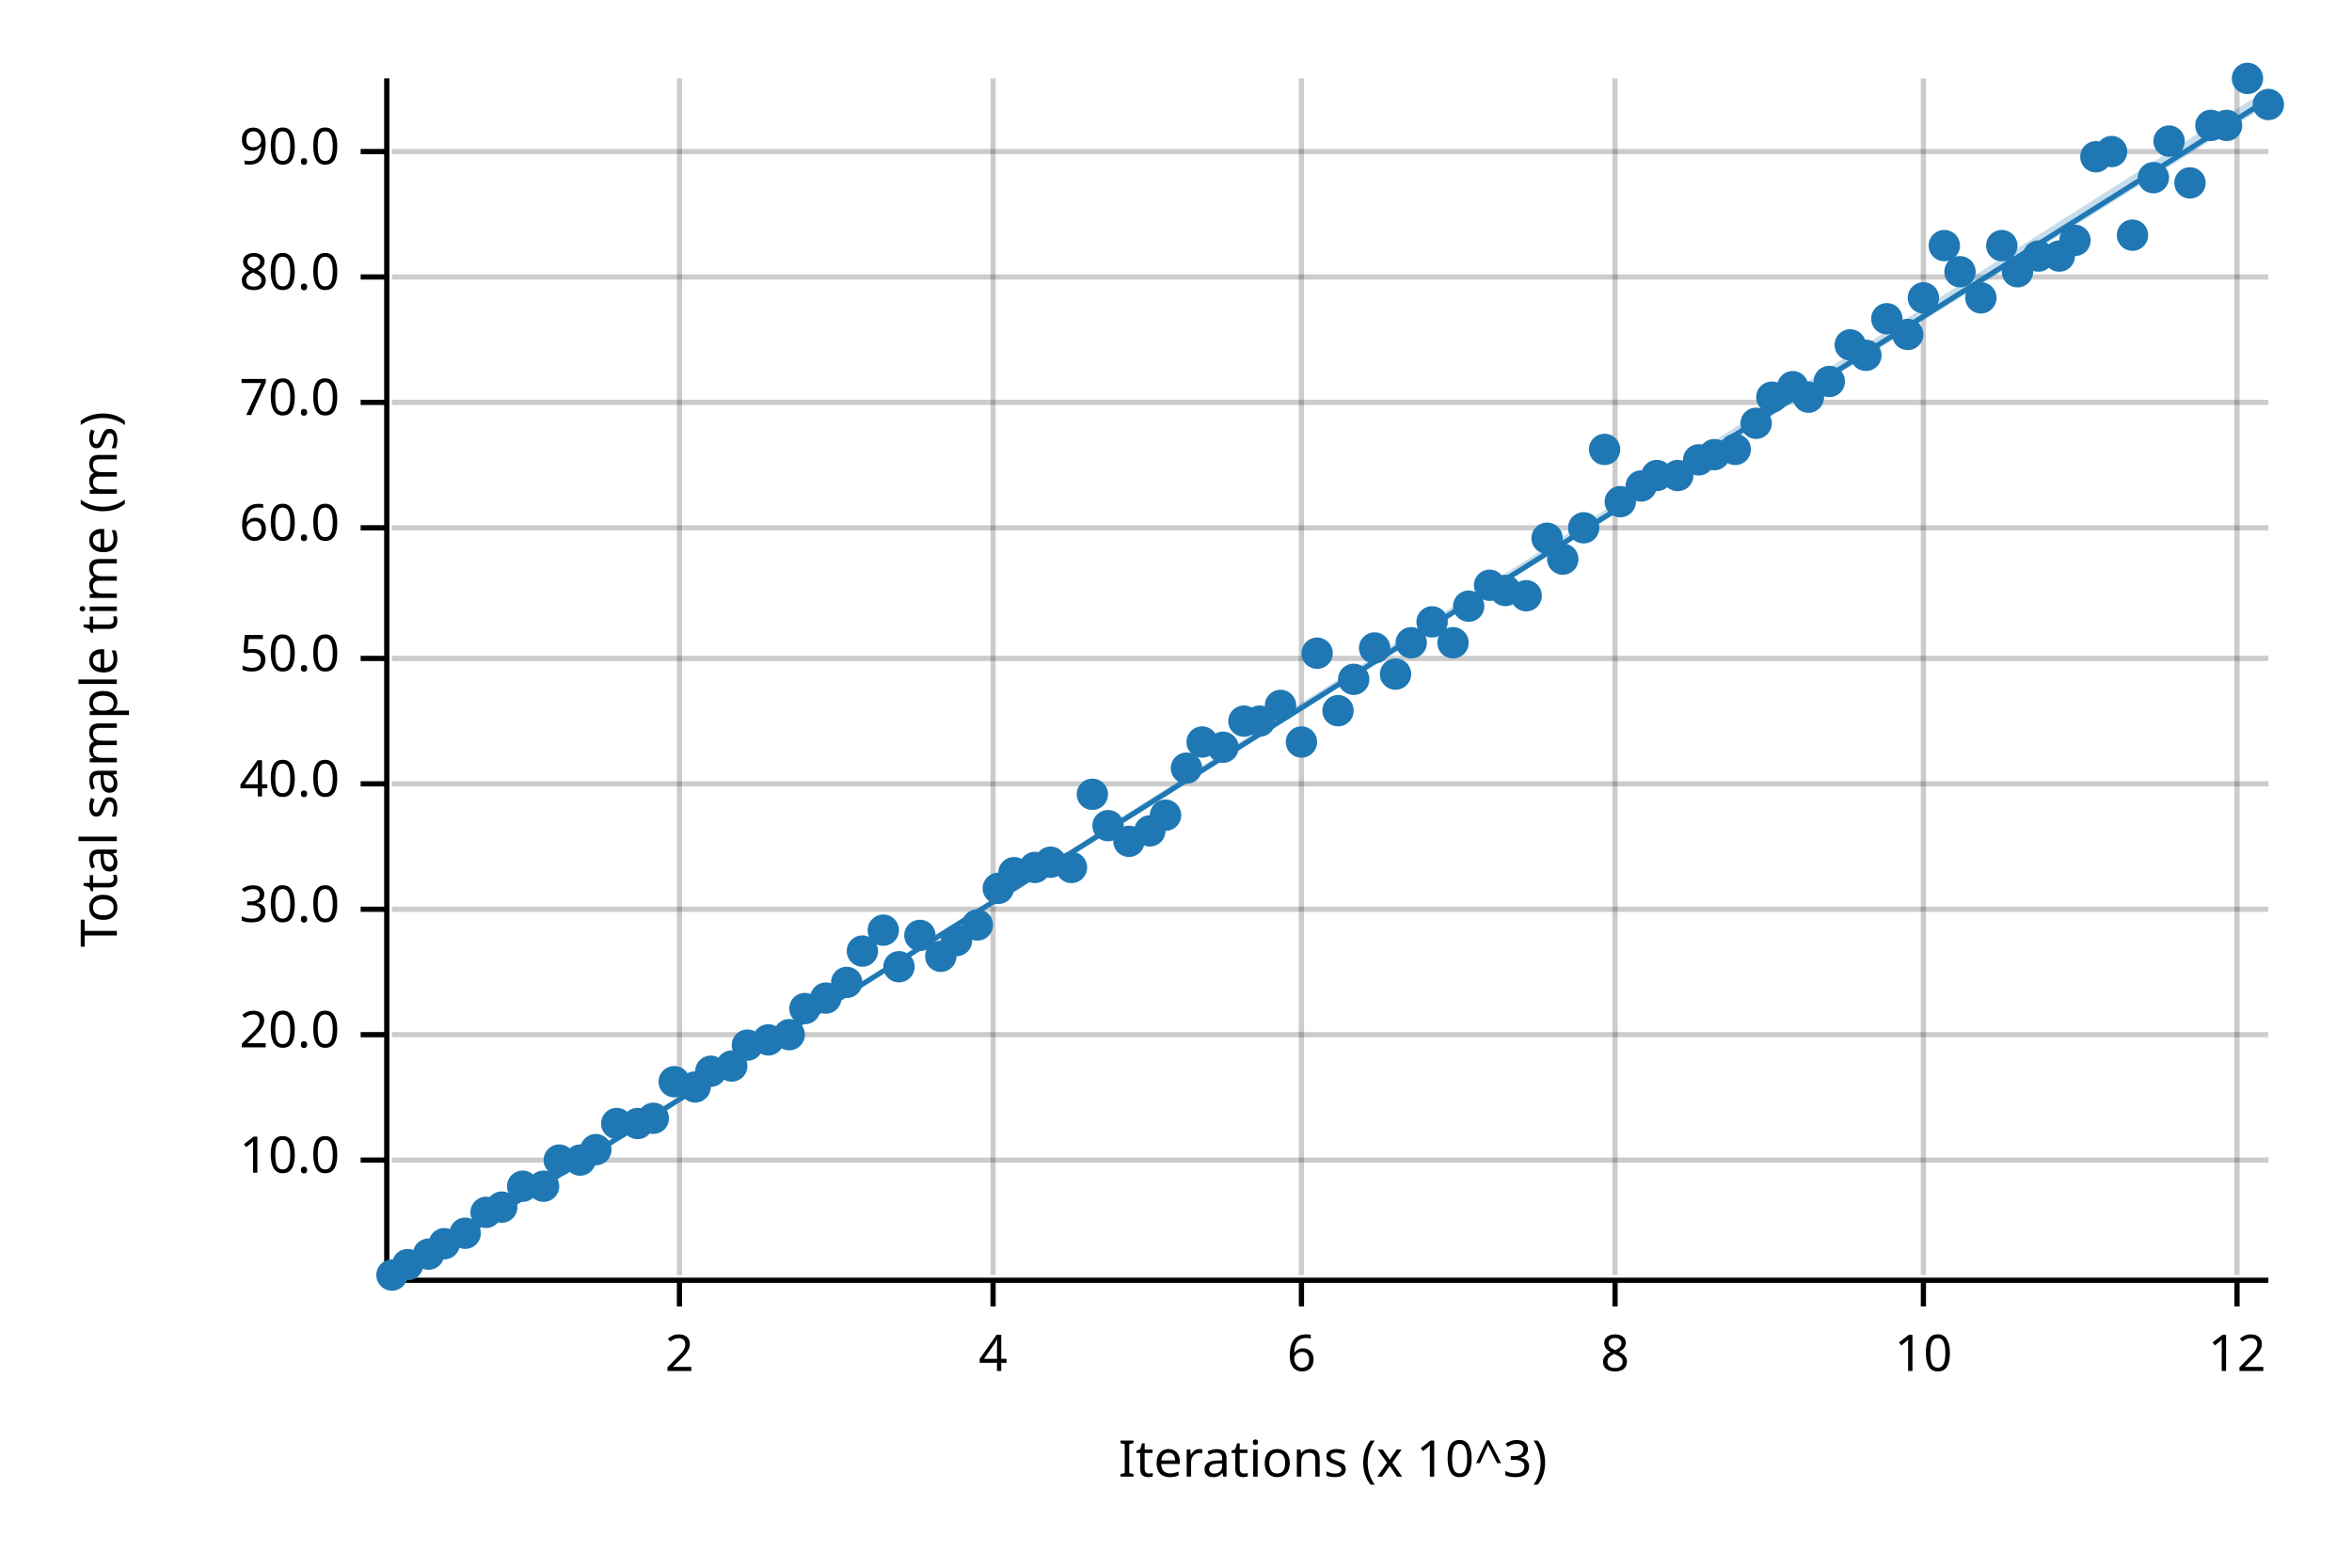
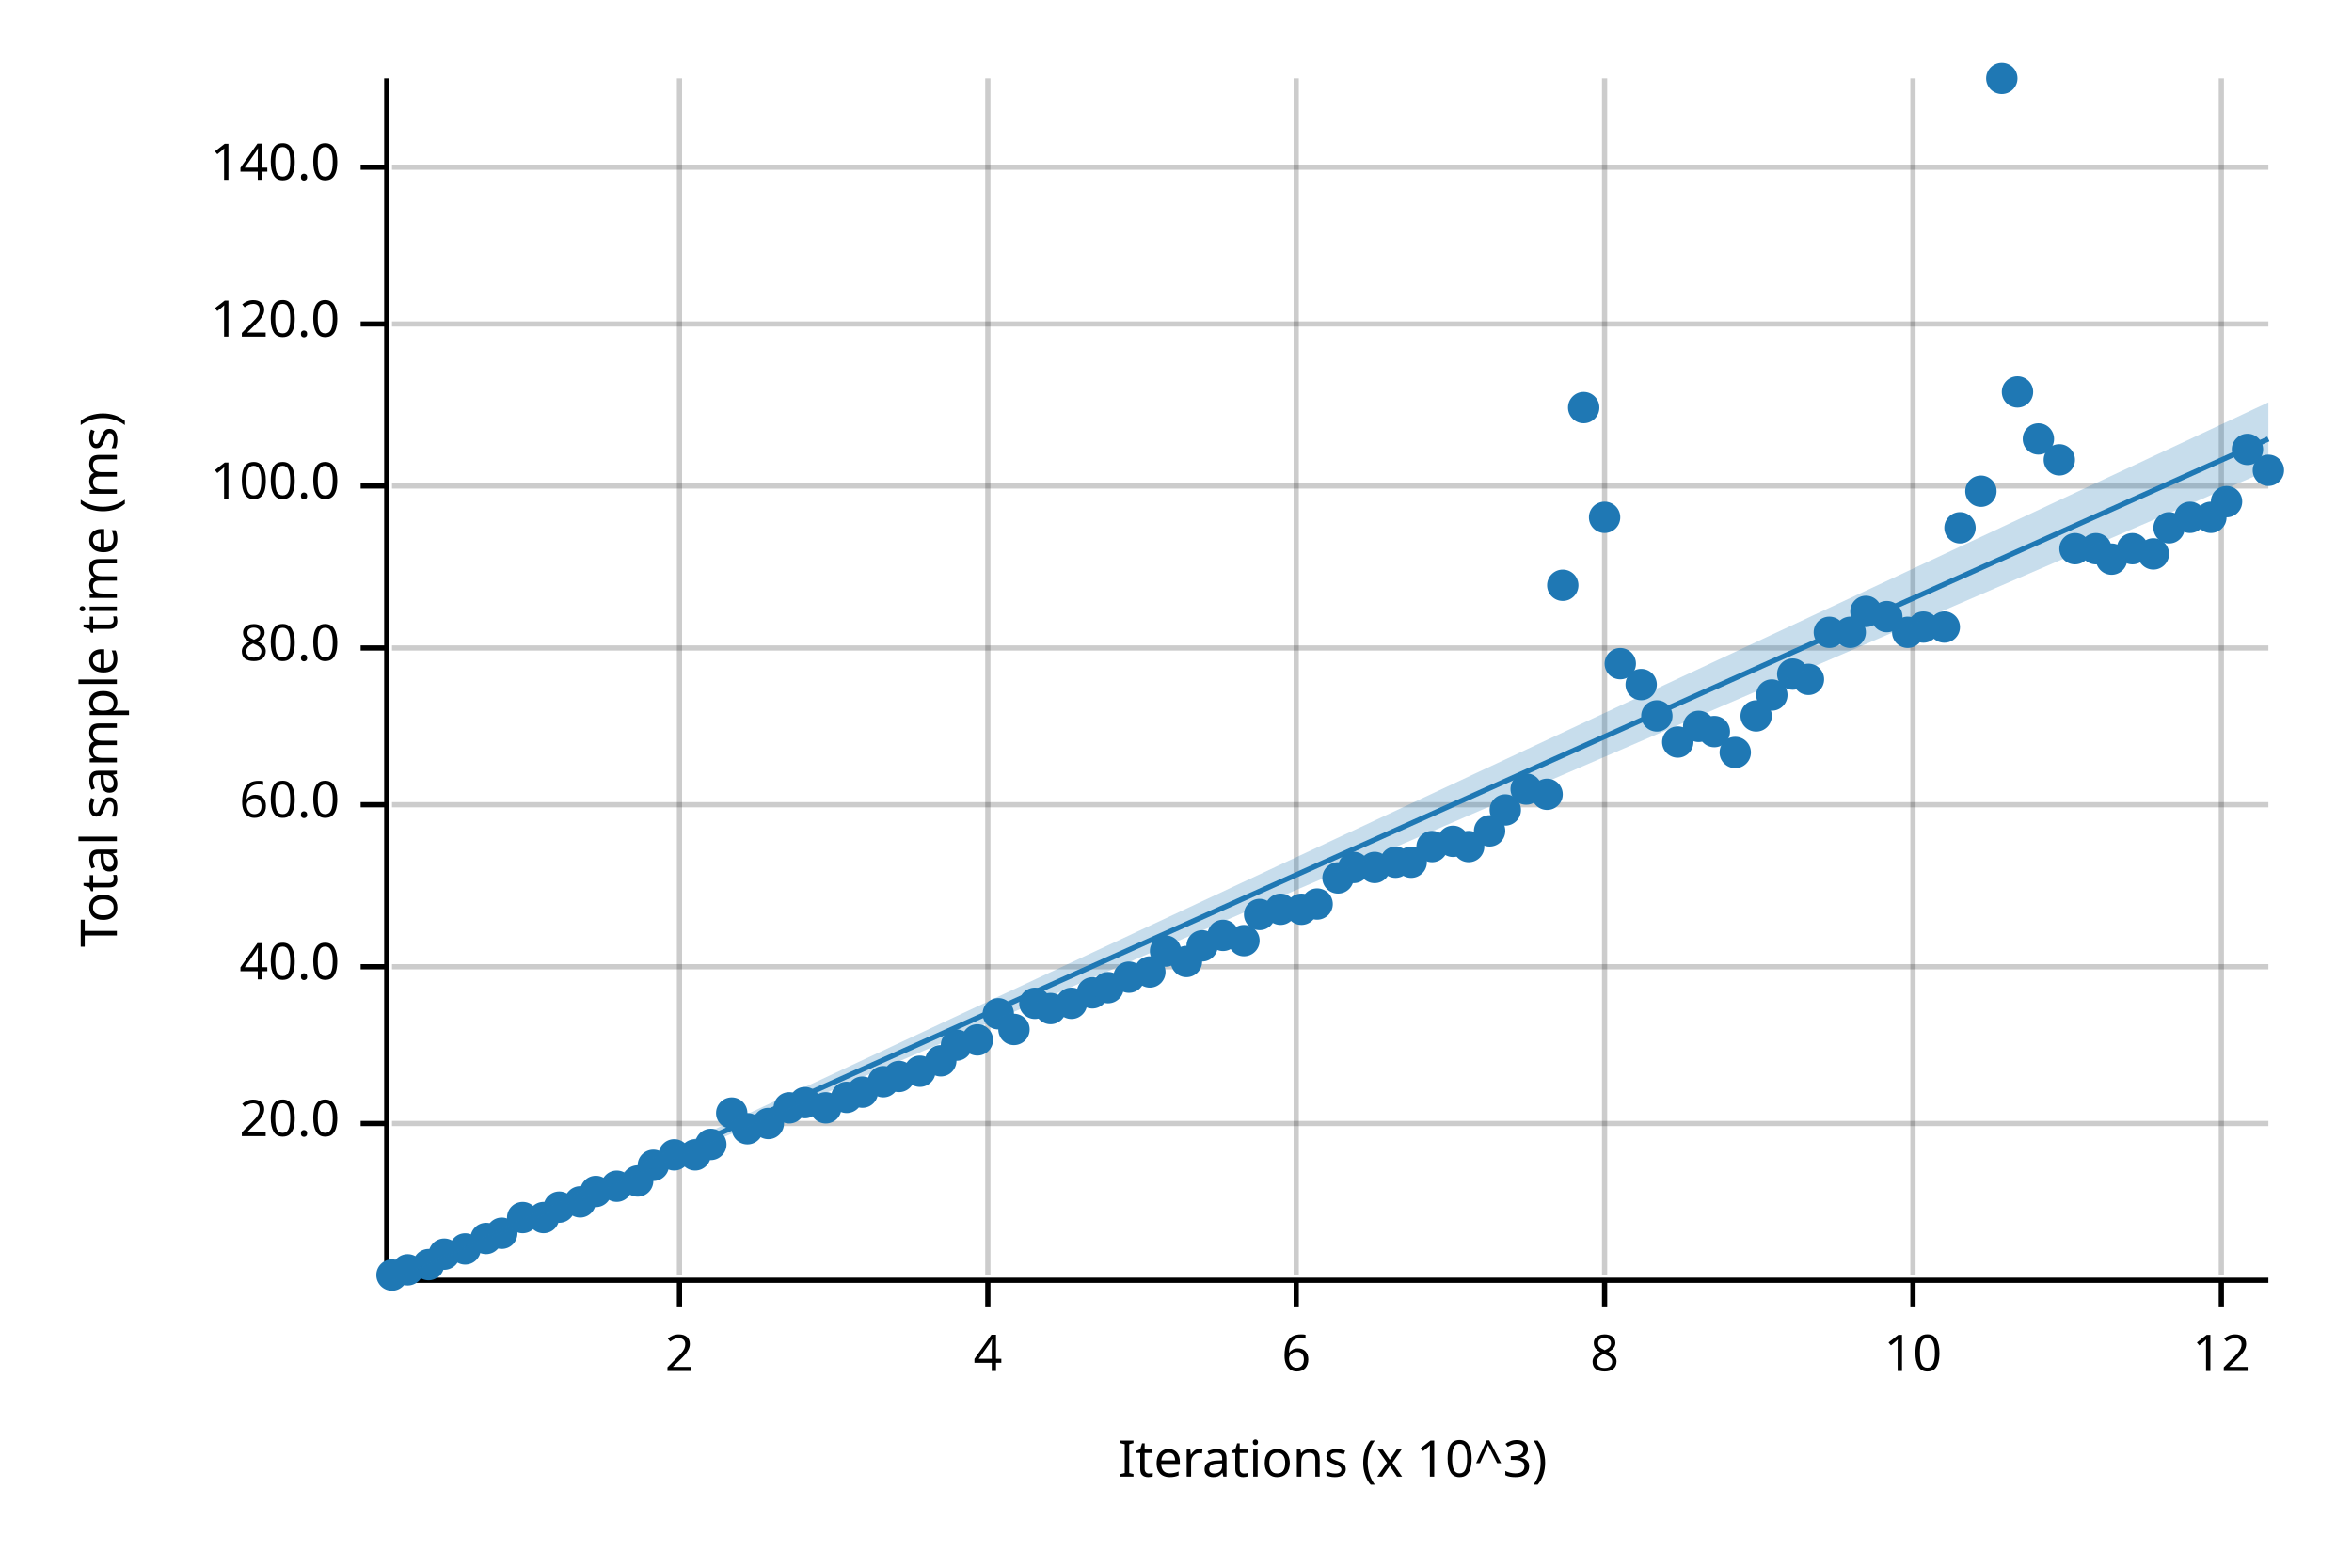
<svg xmlns="http://www.w3.org/2000/svg" width="450" height="300" viewBox="0 0 450 300">
  <text x="15" y="130" dy="0.76em" text-anchor="middle" font-family="sans-serif" font-size="9.677" opacity="1" fill="#000000" transform="rotate(270, 15, 130)">
Total sample time (ms)
</text>
  <text x="255" y="285" dy="-0.5ex" text-anchor="middle" font-family="sans-serif" font-size="9.677" opacity="1" fill="#000000">
Iterations (x 10^3)
</text>
  <line opacity="0.2" stroke="#000000" stroke-width="1" x1="130" y1="244" x2="130" y2="15" />
-   <line opacity="0.2" stroke="#000000" stroke-width="1" x1="190" y1="244" x2="190" y2="15" />
-   <line opacity="0.2" stroke="#000000" stroke-width="1" x1="249" y1="244" x2="249" y2="15" />
-   <line opacity="0.2" stroke="#000000" stroke-width="1" x1="309" y1="244" x2="309" y2="15" />
-   <line opacity="0.2" stroke="#000000" stroke-width="1" x1="368" y1="244" x2="368" y2="15" />
-   <line opacity="0.2" stroke="#000000" stroke-width="1" x1="428" y1="244" x2="428" y2="15" />
-   <line opacity="0.2" stroke="#000000" stroke-width="1" x1="75" y1="222" x2="434" y2="222" />
-   <line opacity="0.2" stroke="#000000" stroke-width="1" x1="75" y1="198" x2="434" y2="198" />
-   <line opacity="0.2" stroke="#000000" stroke-width="1" x1="75" y1="174" x2="434" y2="174" />
-   <line opacity="0.2" stroke="#000000" stroke-width="1" x1="75" y1="150" x2="434" y2="150" />
-   <line opacity="0.2" stroke="#000000" stroke-width="1" x1="75" y1="126" x2="434" y2="126" />
-   <line opacity="0.2" stroke="#000000" stroke-width="1" x1="75" y1="101" x2="434" y2="101" />
-   <line opacity="0.2" stroke="#000000" stroke-width="1" x1="75" y1="77" x2="434" y2="77" />
-   <line opacity="0.2" stroke="#000000" stroke-width="1" x1="75" y1="53" x2="434" y2="53" />
-   <line opacity="0.2" stroke="#000000" stroke-width="1" x1="75" y1="29" x2="434" y2="29" />
+   <line opacity="0.2" stroke="#000000" stroke-width="1" x1="189" y1="244" x2="189" y2="15" />
+   <line opacity="0.2" stroke="#000000" stroke-width="1" x1="248" y1="244" x2="248" y2="15" />
+   <line opacity="0.2" stroke="#000000" stroke-width="1" x1="307" y1="244" x2="307" y2="15" />
+   <line opacity="0.2" stroke="#000000" stroke-width="1" x1="366" y1="244" x2="366" y2="15" />
+   <line opacity="0.2" stroke="#000000" stroke-width="1" x1="425" y1="244" x2="425" y2="15" />
+   <line opacity="0.2" stroke="#000000" stroke-width="1" x1="75" y1="215" x2="434" y2="215" />
+   <line opacity="0.2" stroke="#000000" stroke-width="1" x1="75" y1="185" x2="434" y2="185" />
+   <line opacity="0.2" stroke="#000000" stroke-width="1" x1="75" y1="154" x2="434" y2="154" />
+   <line opacity="0.2" stroke="#000000" stroke-width="1" x1="75" y1="124" x2="434" y2="124" />
+   <line opacity="0.2" stroke="#000000" stroke-width="1" x1="75" y1="93" x2="434" y2="93" />
+   <line opacity="0.2" stroke="#000000" stroke-width="1" x1="75" y1="62" x2="434" y2="62" />
+   <line opacity="0.2" stroke="#000000" stroke-width="1" x1="75" y1="32" x2="434" y2="32" />
  <polyline fill="none" opacity="1" stroke="#000000" stroke-width="1" points="74,15 74,244 " />
-   <text x="65" y="222" dy="0.5ex" text-anchor="end" font-family="sans-serif" font-size="9.677" opacity="1" fill="#000000">
- 10.0
- </text>
-   <polyline fill="none" opacity="1" stroke="#000000" stroke-width="1" points="69,222 74,222 " />
-   <text x="65" y="198" dy="0.5ex" text-anchor="end" font-family="sans-serif" font-size="9.677" opacity="1" fill="#000000">
+   <text x="65" y="215" dy="0.5ex" text-anchor="end" font-family="sans-serif" font-size="9.677" opacity="1" fill="#000000">
20.0
</text>
-   <polyline fill="none" opacity="1" stroke="#000000" stroke-width="1" points="69,198 74,198 " />
-   <text x="65" y="174" dy="0.5ex" text-anchor="end" font-family="sans-serif" font-size="9.677" opacity="1" fill="#000000">
- 30.0
- </text>
-   <polyline fill="none" opacity="1" stroke="#000000" stroke-width="1" points="69,174 74,174 " />
-   <text x="65" y="150" dy="0.5ex" text-anchor="end" font-family="sans-serif" font-size="9.677" opacity="1" fill="#000000">
+   <polyline fill="none" opacity="1" stroke="#000000" stroke-width="1" points="69,215 74,215 " />
+   <text x="65" y="185" dy="0.5ex" text-anchor="end" font-family="sans-serif" font-size="9.677" opacity="1" fill="#000000">
40.0
</text>
-   <polyline fill="none" opacity="1" stroke="#000000" stroke-width="1" points="69,150 74,150 " />
-   <text x="65" y="126" dy="0.5ex" text-anchor="end" font-family="sans-serif" font-size="9.677" opacity="1" fill="#000000">
- 50.0
- </text>
-   <polyline fill="none" opacity="1" stroke="#000000" stroke-width="1" points="69,126 74,126 " />
-   <text x="65" y="101" dy="0.5ex" text-anchor="end" font-family="sans-serif" font-size="9.677" opacity="1" fill="#000000">
+   <polyline fill="none" opacity="1" stroke="#000000" stroke-width="1" points="69,185 74,185 " />
+   <text x="65" y="154" dy="0.5ex" text-anchor="end" font-family="sans-serif" font-size="9.677" opacity="1" fill="#000000">
60.0
</text>
-   <polyline fill="none" opacity="1" stroke="#000000" stroke-width="1" points="69,101 74,101 " />
-   <text x="65" y="77" dy="0.5ex" text-anchor="end" font-family="sans-serif" font-size="9.677" opacity="1" fill="#000000">
- 70.0
- </text>
-   <polyline fill="none" opacity="1" stroke="#000000" stroke-width="1" points="69,77 74,77 " />
-   <text x="65" y="53" dy="0.5ex" text-anchor="end" font-family="sans-serif" font-size="9.677" opacity="1" fill="#000000">
+   <polyline fill="none" opacity="1" stroke="#000000" stroke-width="1" points="69,154 74,154 " />
+   <text x="65" y="124" dy="0.5ex" text-anchor="end" font-family="sans-serif" font-size="9.677" opacity="1" fill="#000000">
80.0
</text>
-   <polyline fill="none" opacity="1" stroke="#000000" stroke-width="1" points="69,53 74,53 " />
-   <text x="65" y="29" dy="0.5ex" text-anchor="end" font-family="sans-serif" font-size="9.677" opacity="1" fill="#000000">
- 90.0
+   <polyline fill="none" opacity="1" stroke="#000000" stroke-width="1" points="69,124 74,124 " />
+   <text x="65" y="93" dy="0.5ex" text-anchor="end" font-family="sans-serif" font-size="9.677" opacity="1" fill="#000000">
+ 100.0
</text>
-   <polyline fill="none" opacity="1" stroke="#000000" stroke-width="1" points="69,29 74,29 " />
+   <polyline fill="none" opacity="1" stroke="#000000" stroke-width="1" points="69,93 74,93 " />
+   <text x="65" y="62" dy="0.5ex" text-anchor="end" font-family="sans-serif" font-size="9.677" opacity="1" fill="#000000">
+ 120.0
+ </text>
+   <polyline fill="none" opacity="1" stroke="#000000" stroke-width="1" points="69,62 74,62 " />
+   <text x="65" y="32" dy="0.5ex" text-anchor="end" font-family="sans-serif" font-size="9.677" opacity="1" fill="#000000">
+ 140.0
+ </text>
+   <polyline fill="none" opacity="1" stroke="#000000" stroke-width="1" points="69,32 74,32 " />
  <polyline fill="none" opacity="1" stroke="#000000" stroke-width="1" points="75,245 434,245 " />
  <text x="130" y="255" dy="0.76em" text-anchor="middle" font-family="sans-serif" font-size="9.677" opacity="1" fill="#000000">
2
</text>
  <polyline fill="none" opacity="1" stroke="#000000" stroke-width="1" points="130,245 130,250 " />
-   <text x="190" y="255" dy="0.76em" text-anchor="middle" font-family="sans-serif" font-size="9.677" opacity="1" fill="#000000">
+   <text x="189" y="255" dy="0.76em" text-anchor="middle" font-family="sans-serif" font-size="9.677" opacity="1" fill="#000000">
4
</text>
-   <polyline fill="none" opacity="1" stroke="#000000" stroke-width="1" points="190,245 190,250 " />
-   <text x="249" y="255" dy="0.76em" text-anchor="middle" font-family="sans-serif" font-size="9.677" opacity="1" fill="#000000">
+   <polyline fill="none" opacity="1" stroke="#000000" stroke-width="1" points="189,245 189,250 " />
+   <text x="248" y="255" dy="0.76em" text-anchor="middle" font-family="sans-serif" font-size="9.677" opacity="1" fill="#000000">
6
</text>
-   <polyline fill="none" opacity="1" stroke="#000000" stroke-width="1" points="249,245 249,250 " />
-   <text x="309" y="255" dy="0.76em" text-anchor="middle" font-family="sans-serif" font-size="9.677" opacity="1" fill="#000000">
+   <polyline fill="none" opacity="1" stroke="#000000" stroke-width="1" points="248,245 248,250 " />
+   <text x="307" y="255" dy="0.76em" text-anchor="middle" font-family="sans-serif" font-size="9.677" opacity="1" fill="#000000">
8
</text>
-   <polyline fill="none" opacity="1" stroke="#000000" stroke-width="1" points="309,245 309,250 " />
-   <text x="368" y="255" dy="0.76em" text-anchor="middle" font-family="sans-serif" font-size="9.677" opacity="1" fill="#000000">
+   <polyline fill="none" opacity="1" stroke="#000000" stroke-width="1" points="307,245 307,250 " />
+   <text x="366" y="255" dy="0.76em" text-anchor="middle" font-family="sans-serif" font-size="9.677" opacity="1" fill="#000000">
10
</text>
-   <polyline fill="none" opacity="1" stroke="#000000" stroke-width="1" points="368,245 368,250 " />
-   <text x="428" y="255" dy="0.76em" text-anchor="middle" font-family="sans-serif" font-size="9.677" opacity="1" fill="#000000">
+   <polyline fill="none" opacity="1" stroke="#000000" stroke-width="1" points="366,245 366,250 " />
+   <text x="425" y="255" dy="0.76em" text-anchor="middle" font-family="sans-serif" font-size="9.677" opacity="1" fill="#000000">
12
</text>
-   <polyline fill="none" opacity="1" stroke="#000000" stroke-width="1" points="428,245 428,250 " />
+   <polyline fill="none" opacity="1" stroke="#000000" stroke-width="1" points="425,245 425,250 " />
  <circle cx="75" cy="244" r="3" opacity="1" fill="#1F78B4" stroke="none" stroke-width="1" />
-   <circle cx="78" cy="242" r="3" opacity="1" fill="#1F78B4" stroke="none" stroke-width="1" />
-   <circle cx="82" cy="240" r="3" opacity="1" fill="#1F78B4" stroke="none" stroke-width="1" />
-   <circle cx="85" cy="238" r="3" opacity="1" fill="#1F78B4" stroke="none" stroke-width="1" />
-   <circle cx="89" cy="236" r="3" opacity="1" fill="#1F78B4" stroke="none" stroke-width="1" />
-   <circle cx="93" cy="232" r="3" opacity="1" fill="#1F78B4" stroke="none" stroke-width="1" />
-   <circle cx="96" cy="231" r="3" opacity="1" fill="#1F78B4" stroke="none" stroke-width="1" />
-   <circle cx="100" cy="227" r="3" opacity="1" fill="#1F78B4" stroke="none" stroke-width="1" />
-   <circle cx="104" cy="227" r="3" opacity="1" fill="#1F78B4" stroke="none" stroke-width="1" />
-   <circle cx="107" cy="222" r="3" opacity="1" fill="#1F78B4" stroke="none" stroke-width="1" />
-   <circle cx="111" cy="222" r="3" opacity="1" fill="#1F78B4" stroke="none" stroke-width="1" />
-   <circle cx="114" cy="220" r="3" opacity="1" fill="#1F78B4" stroke="none" stroke-width="1" />
-   <circle cx="118" cy="215" r="3" opacity="1" fill="#1F78B4" stroke="none" stroke-width="1" />
-   <circle cx="122" cy="215" r="3" opacity="1" fill="#1F78B4" stroke="none" stroke-width="1" />
-   <circle cx="125" cy="214" r="3" opacity="1" fill="#1F78B4" stroke="none" stroke-width="1" />
-   <circle cx="129" cy="207" r="3" opacity="1" fill="#1F78B4" stroke="none" stroke-width="1" />
-   <circle cx="133" cy="208" r="3" opacity="1" fill="#1F78B4" stroke="none" stroke-width="1" />
-   <circle cx="136" cy="205" r="3" opacity="1" fill="#1F78B4" stroke="none" stroke-width="1" />
-   <circle cx="140" cy="204" r="3" opacity="1" fill="#1F78B4" stroke="none" stroke-width="1" />
-   <circle cx="143" cy="200" r="3" opacity="1" fill="#1F78B4" stroke="none" stroke-width="1" />
-   <circle cx="147" cy="199" r="3" opacity="1" fill="#1F78B4" stroke="none" stroke-width="1" />
-   <circle cx="151" cy="198" r="3" opacity="1" fill="#1F78B4" stroke="none" stroke-width="1" />
-   <circle cx="154" cy="193" r="3" opacity="1" fill="#1F78B4" stroke="none" stroke-width="1" />
-   <circle cx="158" cy="191" r="3" opacity="1" fill="#1F78B4" stroke="none" stroke-width="1" />
-   <circle cx="162" cy="188" r="3" opacity="1" fill="#1F78B4" stroke="none" stroke-width="1" />
-   <circle cx="165" cy="182" r="3" opacity="1" fill="#1F78B4" stroke="none" stroke-width="1" />
-   <circle cx="169" cy="178" r="3" opacity="1" fill="#1F78B4" stroke="none" stroke-width="1" />
-   <circle cx="172" cy="185" r="3" opacity="1" fill="#1F78B4" stroke="none" stroke-width="1" />
-   <circle cx="176" cy="179" r="3" opacity="1" fill="#1F78B4" stroke="none" stroke-width="1" />
-   <circle cx="180" cy="183" r="3" opacity="1" fill="#1F78B4" stroke="none" stroke-width="1" />
-   <circle cx="183" cy="180" r="3" opacity="1" fill="#1F78B4" stroke="none" stroke-width="1" />
-   <circle cx="187" cy="177" r="3" opacity="1" fill="#1F78B4" stroke="none" stroke-width="1" />
-   <circle cx="191" cy="170" r="3" opacity="1" fill="#1F78B4" stroke="none" stroke-width="1" />
-   <circle cx="194" cy="167" r="3" opacity="1" fill="#1F78B4" stroke="none" stroke-width="1" />
-   <circle cx="198" cy="166" r="3" opacity="1" fill="#1F78B4" stroke="none" stroke-width="1" />
-   <circle cx="201" cy="165" r="3" opacity="1" fill="#1F78B4" stroke="none" stroke-width="1" />
-   <circle cx="205" cy="166" r="3" opacity="1" fill="#1F78B4" stroke="none" stroke-width="1" />
-   <circle cx="209" cy="152" r="3" opacity="1" fill="#1F78B4" stroke="none" stroke-width="1" />
-   <circle cx="212" cy="158" r="3" opacity="1" fill="#1F78B4" stroke="none" stroke-width="1" />
-   <circle cx="216" cy="161" r="3" opacity="1" fill="#1F78B4" stroke="none" stroke-width="1" />
-   <circle cx="220" cy="159" r="3" opacity="1" fill="#1F78B4" stroke="none" stroke-width="1" />
-   <circle cx="223" cy="156" r="3" opacity="1" fill="#1F78B4" stroke="none" stroke-width="1" />
-   <circle cx="227" cy="147" r="3" opacity="1" fill="#1F78B4" stroke="none" stroke-width="1" />
-   <circle cx="230" cy="142" r="3" opacity="1" fill="#1F78B4" stroke="none" stroke-width="1" />
-   <circle cx="234" cy="143" r="3" opacity="1" fill="#1F78B4" stroke="none" stroke-width="1" />
-   <circle cx="238" cy="138" r="3" opacity="1" fill="#1F78B4" stroke="none" stroke-width="1" />
-   <circle cx="241" cy="138" r="3" opacity="1" fill="#1F78B4" stroke="none" stroke-width="1" />
-   <circle cx="245" cy="135" r="3" opacity="1" fill="#1F78B4" stroke="none" stroke-width="1" />
-   <circle cx="249" cy="142" r="3" opacity="1" fill="#1F78B4" stroke="none" stroke-width="1" />
-   <circle cx="252" cy="125" r="3" opacity="1" fill="#1F78B4" stroke="none" stroke-width="1" />
-   <circle cx="256" cy="136" r="3" opacity="1" fill="#1F78B4" stroke="none" stroke-width="1" />
-   <circle cx="259" cy="130" r="3" opacity="1" fill="#1F78B4" stroke="none" stroke-width="1" />
-   <circle cx="263" cy="124" r="3" opacity="1" fill="#1F78B4" stroke="none" stroke-width="1" />
-   <circle cx="267" cy="129" r="3" opacity="1" fill="#1F78B4" stroke="none" stroke-width="1" />
-   <circle cx="270" cy="123" r="3" opacity="1" fill="#1F78B4" stroke="none" stroke-width="1" />
-   <circle cx="274" cy="119" r="3" opacity="1" fill="#1F78B4" stroke="none" stroke-width="1" />
-   <circle cx="278" cy="123" r="3" opacity="1" fill="#1F78B4" stroke="none" stroke-width="1" />
-   <circle cx="281" cy="116" r="3" opacity="1" fill="#1F78B4" stroke="none" stroke-width="1" />
-   <circle cx="285" cy="112" r="3" opacity="1" fill="#1F78B4" stroke="none" stroke-width="1" />
-   <circle cx="288" cy="113" r="3" opacity="1" fill="#1F78B4" stroke="none" stroke-width="1" />
-   <circle cx="292" cy="114" r="3" opacity="1" fill="#1F78B4" stroke="none" stroke-width="1" />
-   <circle cx="296" cy="103" r="3" opacity="1" fill="#1F78B4" stroke="none" stroke-width="1" />
-   <circle cx="299" cy="107" r="3" opacity="1" fill="#1F78B4" stroke="none" stroke-width="1" />
-   <circle cx="303" cy="101" r="3" opacity="1" fill="#1F78B4" stroke="none" stroke-width="1" />
-   <circle cx="307" cy="86" r="3" opacity="1" fill="#1F78B4" stroke="none" stroke-width="1" />
-   <circle cx="310" cy="96" r="3" opacity="1" fill="#1F78B4" stroke="none" stroke-width="1" />
-   <circle cx="314" cy="93" r="3" opacity="1" fill="#1F78B4" stroke="none" stroke-width="1" />
-   <circle cx="317" cy="91" r="3" opacity="1" fill="#1F78B4" stroke="none" stroke-width="1" />
-   <circle cx="321" cy="91" r="3" opacity="1" fill="#1F78B4" stroke="none" stroke-width="1" />
-   <circle cx="325" cy="88" r="3" opacity="1" fill="#1F78B4" stroke="none" stroke-width="1" />
-   <circle cx="328" cy="87" r="3" opacity="1" fill="#1F78B4" stroke="none" stroke-width="1" />
-   <circle cx="332" cy="86" r="3" opacity="1" fill="#1F78B4" stroke="none" stroke-width="1" />
-   <circle cx="336" cy="81" r="3" opacity="1" fill="#1F78B4" stroke="none" stroke-width="1" />
-   <circle cx="339" cy="76" r="3" opacity="1" fill="#1F78B4" stroke="none" stroke-width="1" />
-   <circle cx="343" cy="74" r="3" opacity="1" fill="#1F78B4" stroke="none" stroke-width="1" />
-   <circle cx="346" cy="76" r="3" opacity="1" fill="#1F78B4" stroke="none" stroke-width="1" />
-   <circle cx="350" cy="73" r="3" opacity="1" fill="#1F78B4" stroke="none" stroke-width="1" />
-   <circle cx="354" cy="66" r="3" opacity="1" fill="#1F78B4" stroke="none" stroke-width="1" />
-   <circle cx="357" cy="68" r="3" opacity="1" fill="#1F78B4" stroke="none" stroke-width="1" />
-   <circle cx="361" cy="61" r="3" opacity="1" fill="#1F78B4" stroke="none" stroke-width="1" />
-   <circle cx="365" cy="64" r="3" opacity="1" fill="#1F78B4" stroke="none" stroke-width="1" />
-   <circle cx="368" cy="57" r="3" opacity="1" fill="#1F78B4" stroke="none" stroke-width="1" />
-   <circle cx="372" cy="47" r="3" opacity="1" fill="#1F78B4" stroke="none" stroke-width="1" />
-   <circle cx="375" cy="52" r="3" opacity="1" fill="#1F78B4" stroke="none" stroke-width="1" />
-   <circle cx="379" cy="57" r="3" opacity="1" fill="#1F78B4" stroke="none" stroke-width="1" />
-   <circle cx="383" cy="47" r="3" opacity="1" fill="#1F78B4" stroke="none" stroke-width="1" />
-   <circle cx="386" cy="52" r="3" opacity="1" fill="#1F78B4" stroke="none" stroke-width="1" />
-   <circle cx="390" cy="49" r="3" opacity="1" fill="#1F78B4" stroke="none" stroke-width="1" />
-   <circle cx="394" cy="49" r="3" opacity="1" fill="#1F78B4" stroke="none" stroke-width="1" />
-   <circle cx="397" cy="46" r="3" opacity="1" fill="#1F78B4" stroke="none" stroke-width="1" />
-   <circle cx="401" cy="30" r="3" opacity="1" fill="#1F78B4" stroke="none" stroke-width="1" />
-   <circle cx="404" cy="29" r="3" opacity="1" fill="#1F78B4" stroke="none" stroke-width="1" />
-   <circle cx="408" cy="45" r="3" opacity="1" fill="#1F78B4" stroke="none" stroke-width="1" />
-   <circle cx="412" cy="34" r="3" opacity="1" fill="#1F78B4" stroke="none" stroke-width="1" />
-   <circle cx="415" cy="27" r="3" opacity="1" fill="#1F78B4" stroke="none" stroke-width="1" />
-   <circle cx="419" cy="35" r="3" opacity="1" fill="#1F78B4" stroke="none" stroke-width="1" />
-   <circle cx="423" cy="24" r="3" opacity="1" fill="#1F78B4" stroke="none" stroke-width="1" />
-   <circle cx="426" cy="24" r="3" opacity="1" fill="#1F78B4" stroke="none" stroke-width="1" />
-   <circle cx="430" cy="15" r="3" opacity="1" fill="#1F78B4" stroke="none" stroke-width="1" />
-   <circle cx="434" cy="20" r="3" opacity="1" fill="#1F78B4" stroke="none" stroke-width="1" />
-   <polyline fill="none" opacity="1" stroke="#1F78B4" stroke-width="1" points="75,245 434,19 " />
-   <polygon opacity="0.25" fill="#1F78B4" points="75,245 434,20 434,17 " />
+   <circle cx="78" cy="243" r="3" opacity="1" fill="#1F78B4" stroke="none" stroke-width="1" />
+   <circle cx="82" cy="242" r="3" opacity="1" fill="#1F78B4" stroke="none" stroke-width="1" />
+   <circle cx="85" cy="240" r="3" opacity="1" fill="#1F78B4" stroke="none" stroke-width="1" />
+   <circle cx="89" cy="239" r="3" opacity="1" fill="#1F78B4" stroke="none" stroke-width="1" />
+   <circle cx="93" cy="237" r="3" opacity="1" fill="#1F78B4" stroke="none" stroke-width="1" />
+   <circle cx="96" cy="236" r="3" opacity="1" fill="#1F78B4" stroke="none" stroke-width="1" />
+   <circle cx="100" cy="233" r="3" opacity="1" fill="#1F78B4" stroke="none" stroke-width="1" />
+   <circle cx="104" cy="233" r="3" opacity="1" fill="#1F78B4" stroke="none" stroke-width="1" />
+   <circle cx="107" cy="231" r="3" opacity="1" fill="#1F78B4" stroke="none" stroke-width="1" />
+   <circle cx="111" cy="230" r="3" opacity="1" fill="#1F78B4" stroke="none" stroke-width="1" />
+   <circle cx="114" cy="228" r="3" opacity="1" fill="#1F78B4" stroke="none" stroke-width="1" />
+   <circle cx="118" cy="227" r="3" opacity="1" fill="#1F78B4" stroke="none" stroke-width="1" />
+   <circle cx="122" cy="226" r="3" opacity="1" fill="#1F78B4" stroke="none" stroke-width="1" />
+   <circle cx="125" cy="223" r="3" opacity="1" fill="#1F78B4" stroke="none" stroke-width="1" />
+   <circle cx="129" cy="221" r="3" opacity="1" fill="#1F78B4" stroke="none" stroke-width="1" />
+   <circle cx="133" cy="221" r="3" opacity="1" fill="#1F78B4" stroke="none" stroke-width="1" />
+   <circle cx="136" cy="219" r="3" opacity="1" fill="#1F78B4" stroke="none" stroke-width="1" />
+   <circle cx="140" cy="213" r="3" opacity="1" fill="#1F78B4" stroke="none" stroke-width="1" />
+   <circle cx="143" cy="216" r="3" opacity="1" fill="#1F78B4" stroke="none" stroke-width="1" />
+   <circle cx="147" cy="215" r="3" opacity="1" fill="#1F78B4" stroke="none" stroke-width="1" />
+   <circle cx="151" cy="212" r="3" opacity="1" fill="#1F78B4" stroke="none" stroke-width="1" />
+   <circle cx="154" cy="211" r="3" opacity="1" fill="#1F78B4" stroke="none" stroke-width="1" />
+   <circle cx="158" cy="212" r="3" opacity="1" fill="#1F78B4" stroke="none" stroke-width="1" />
+   <circle cx="162" cy="210" r="3" opacity="1" fill="#1F78B4" stroke="none" stroke-width="1" />
+   <circle cx="165" cy="209" r="3" opacity="1" fill="#1F78B4" stroke="none" stroke-width="1" />
+   <circle cx="169" cy="207" r="3" opacity="1" fill="#1F78B4" stroke="none" stroke-width="1" />
+   <circle cx="172" cy="206" r="3" opacity="1" fill="#1F78B4" stroke="none" stroke-width="1" />
+   <circle cx="176" cy="205" r="3" opacity="1" fill="#1F78B4" stroke="none" stroke-width="1" />
+   <circle cx="180" cy="203" r="3" opacity="1" fill="#1F78B4" stroke="none" stroke-width="1" />
+   <circle cx="183" cy="200" r="3" opacity="1" fill="#1F78B4" stroke="none" stroke-width="1" />
+   <circle cx="187" cy="199" r="3" opacity="1" fill="#1F78B4" stroke="none" stroke-width="1" />
+   <circle cx="191" cy="194" r="3" opacity="1" fill="#1F78B4" stroke="none" stroke-width="1" />
+   <circle cx="194" cy="197" r="3" opacity="1" fill="#1F78B4" stroke="none" stroke-width="1" />
+   <circle cx="198" cy="192" r="3" opacity="1" fill="#1F78B4" stroke="none" stroke-width="1" />
+   <circle cx="201" cy="193" r="3" opacity="1" fill="#1F78B4" stroke="none" stroke-width="1" />
+   <circle cx="205" cy="192" r="3" opacity="1" fill="#1F78B4" stroke="none" stroke-width="1" />
+   <circle cx="209" cy="190" r="3" opacity="1" fill="#1F78B4" stroke="none" stroke-width="1" />
+   <circle cx="212" cy="189" r="3" opacity="1" fill="#1F78B4" stroke="none" stroke-width="1" />
+   <circle cx="216" cy="187" r="3" opacity="1" fill="#1F78B4" stroke="none" stroke-width="1" />
+   <circle cx="220" cy="186" r="3" opacity="1" fill="#1F78B4" stroke="none" stroke-width="1" />
+   <circle cx="223" cy="182" r="3" opacity="1" fill="#1F78B4" stroke="none" stroke-width="1" />
+   <circle cx="227" cy="184" r="3" opacity="1" fill="#1F78B4" stroke="none" stroke-width="1" />
+   <circle cx="230" cy="181" r="3" opacity="1" fill="#1F78B4" stroke="none" stroke-width="1" />
+   <circle cx="234" cy="179" r="3" opacity="1" fill="#1F78B4" stroke="none" stroke-width="1" />
+   <circle cx="238" cy="180" r="3" opacity="1" fill="#1F78B4" stroke="none" stroke-width="1" />
+   <circle cx="241" cy="175" r="3" opacity="1" fill="#1F78B4" stroke="none" stroke-width="1" />
+   <circle cx="245" cy="174" r="3" opacity="1" fill="#1F78B4" stroke="none" stroke-width="1" />
+   <circle cx="249" cy="174" r="3" opacity="1" fill="#1F78B4" stroke="none" stroke-width="1" />
+   <circle cx="252" cy="173" r="3" opacity="1" fill="#1F78B4" stroke="none" stroke-width="1" />
+   <circle cx="256" cy="168" r="3" opacity="1" fill="#1F78B4" stroke="none" stroke-width="1" />
+   <circle cx="259" cy="166" r="3" opacity="1" fill="#1F78B4" stroke="none" stroke-width="1" />
+   <circle cx="263" cy="166" r="3" opacity="1" fill="#1F78B4" stroke="none" stroke-width="1" />
+   <circle cx="267" cy="165" r="3" opacity="1" fill="#1F78B4" stroke="none" stroke-width="1" />
+   <circle cx="270" cy="165" r="3" opacity="1" fill="#1F78B4" stroke="none" stroke-width="1" />
+   <circle cx="274" cy="162" r="3" opacity="1" fill="#1F78B4" stroke="none" stroke-width="1" />
+   <circle cx="278" cy="161" r="3" opacity="1" fill="#1F78B4" stroke="none" stroke-width="1" />
+   <circle cx="281" cy="162" r="3" opacity="1" fill="#1F78B4" stroke="none" stroke-width="1" />
+   <circle cx="285" cy="159" r="3" opacity="1" fill="#1F78B4" stroke="none" stroke-width="1" />
+   <circle cx="288" cy="155" r="3" opacity="1" fill="#1F78B4" stroke="none" stroke-width="1" />
+   <circle cx="292" cy="151" r="3" opacity="1" fill="#1F78B4" stroke="none" stroke-width="1" />
+   <circle cx="296" cy="152" r="3" opacity="1" fill="#1F78B4" stroke="none" stroke-width="1" />
+   <circle cx="299" cy="112" r="3" opacity="1" fill="#1F78B4" stroke="none" stroke-width="1" />
+   <circle cx="303" cy="78" r="3" opacity="1" fill="#1F78B4" stroke="none" stroke-width="1" />
+   <circle cx="307" cy="99" r="3" opacity="1" fill="#1F78B4" stroke="none" stroke-width="1" />
+   <circle cx="310" cy="127" r="3" opacity="1" fill="#1F78B4" stroke="none" stroke-width="1" />
+   <circle cx="314" cy="131" r="3" opacity="1" fill="#1F78B4" stroke="none" stroke-width="1" />
+   <circle cx="317" cy="137" r="3" opacity="1" fill="#1F78B4" stroke="none" stroke-width="1" />
+   <circle cx="321" cy="142" r="3" opacity="1" fill="#1F78B4" stroke="none" stroke-width="1" />
+   <circle cx="325" cy="139" r="3" opacity="1" fill="#1F78B4" stroke="none" stroke-width="1" />
+   <circle cx="328" cy="140" r="3" opacity="1" fill="#1F78B4" stroke="none" stroke-width="1" />
+   <circle cx="332" cy="144" r="3" opacity="1" fill="#1F78B4" stroke="none" stroke-width="1" />
+   <circle cx="336" cy="137" r="3" opacity="1" fill="#1F78B4" stroke="none" stroke-width="1" />
+   <circle cx="339" cy="133" r="3" opacity="1" fill="#1F78B4" stroke="none" stroke-width="1" />
+   <circle cx="343" cy="129" r="3" opacity="1" fill="#1F78B4" stroke="none" stroke-width="1" />
+   <circle cx="346" cy="130" r="3" opacity="1" fill="#1F78B4" stroke="none" stroke-width="1" />
+   <circle cx="350" cy="121" r="3" opacity="1" fill="#1F78B4" stroke="none" stroke-width="1" />
+   <circle cx="354" cy="121" r="3" opacity="1" fill="#1F78B4" stroke="none" stroke-width="1" />
+   <circle cx="357" cy="117" r="3" opacity="1" fill="#1F78B4" stroke="none" stroke-width="1" />
+   <circle cx="361" cy="118" r="3" opacity="1" fill="#1F78B4" stroke="none" stroke-width="1" />
+   <circle cx="365" cy="121" r="3" opacity="1" fill="#1F78B4" stroke="none" stroke-width="1" />
+   <circle cx="368" cy="120" r="3" opacity="1" fill="#1F78B4" stroke="none" stroke-width="1" />
+   <circle cx="372" cy="120" r="3" opacity="1" fill="#1F78B4" stroke="none" stroke-width="1" />
+   <circle cx="375" cy="101" r="3" opacity="1" fill="#1F78B4" stroke="none" stroke-width="1" />
+   <circle cx="379" cy="94" r="3" opacity="1" fill="#1F78B4" stroke="none" stroke-width="1" />
+   <circle cx="383" cy="15" r="3" opacity="1" fill="#1F78B4" stroke="none" stroke-width="1" />
+   <circle cx="386" cy="75" r="3" opacity="1" fill="#1F78B4" stroke="none" stroke-width="1" />
+   <circle cx="390" cy="84" r="3" opacity="1" fill="#1F78B4" stroke="none" stroke-width="1" />
+   <circle cx="394" cy="88" r="3" opacity="1" fill="#1F78B4" stroke="none" stroke-width="1" />
+   <circle cx="397" cy="105" r="3" opacity="1" fill="#1F78B4" stroke="none" stroke-width="1" />
+   <circle cx="401" cy="105" r="3" opacity="1" fill="#1F78B4" stroke="none" stroke-width="1" />
+   <circle cx="404" cy="107" r="3" opacity="1" fill="#1F78B4" stroke="none" stroke-width="1" />
+   <circle cx="408" cy="105" r="3" opacity="1" fill="#1F78B4" stroke="none" stroke-width="1" />
+   <circle cx="412" cy="106" r="3" opacity="1" fill="#1F78B4" stroke="none" stroke-width="1" />
+   <circle cx="415" cy="101" r="3" opacity="1" fill="#1F78B4" stroke="none" stroke-width="1" />
+   <circle cx="419" cy="99" r="3" opacity="1" fill="#1F78B4" stroke="none" stroke-width="1" />
+   <circle cx="423" cy="99" r="3" opacity="1" fill="#1F78B4" stroke="none" stroke-width="1" />
+   <circle cx="426" cy="96" r="3" opacity="1" fill="#1F78B4" stroke="none" stroke-width="1" />
+   <circle cx="430" cy="86" r="3" opacity="1" fill="#1F78B4" stroke="none" stroke-width="1" />
+   <circle cx="434" cy="90" r="3" opacity="1" fill="#1F78B4" stroke="none" stroke-width="1" />
+   <polyline fill="none" opacity="1" stroke="#1F78B4" stroke-width="1" points="75,245 434,84 " />
+   <polygon opacity="0.25" fill="#1F78B4" points="75,245 434,90 434,77 " />
</svg>
